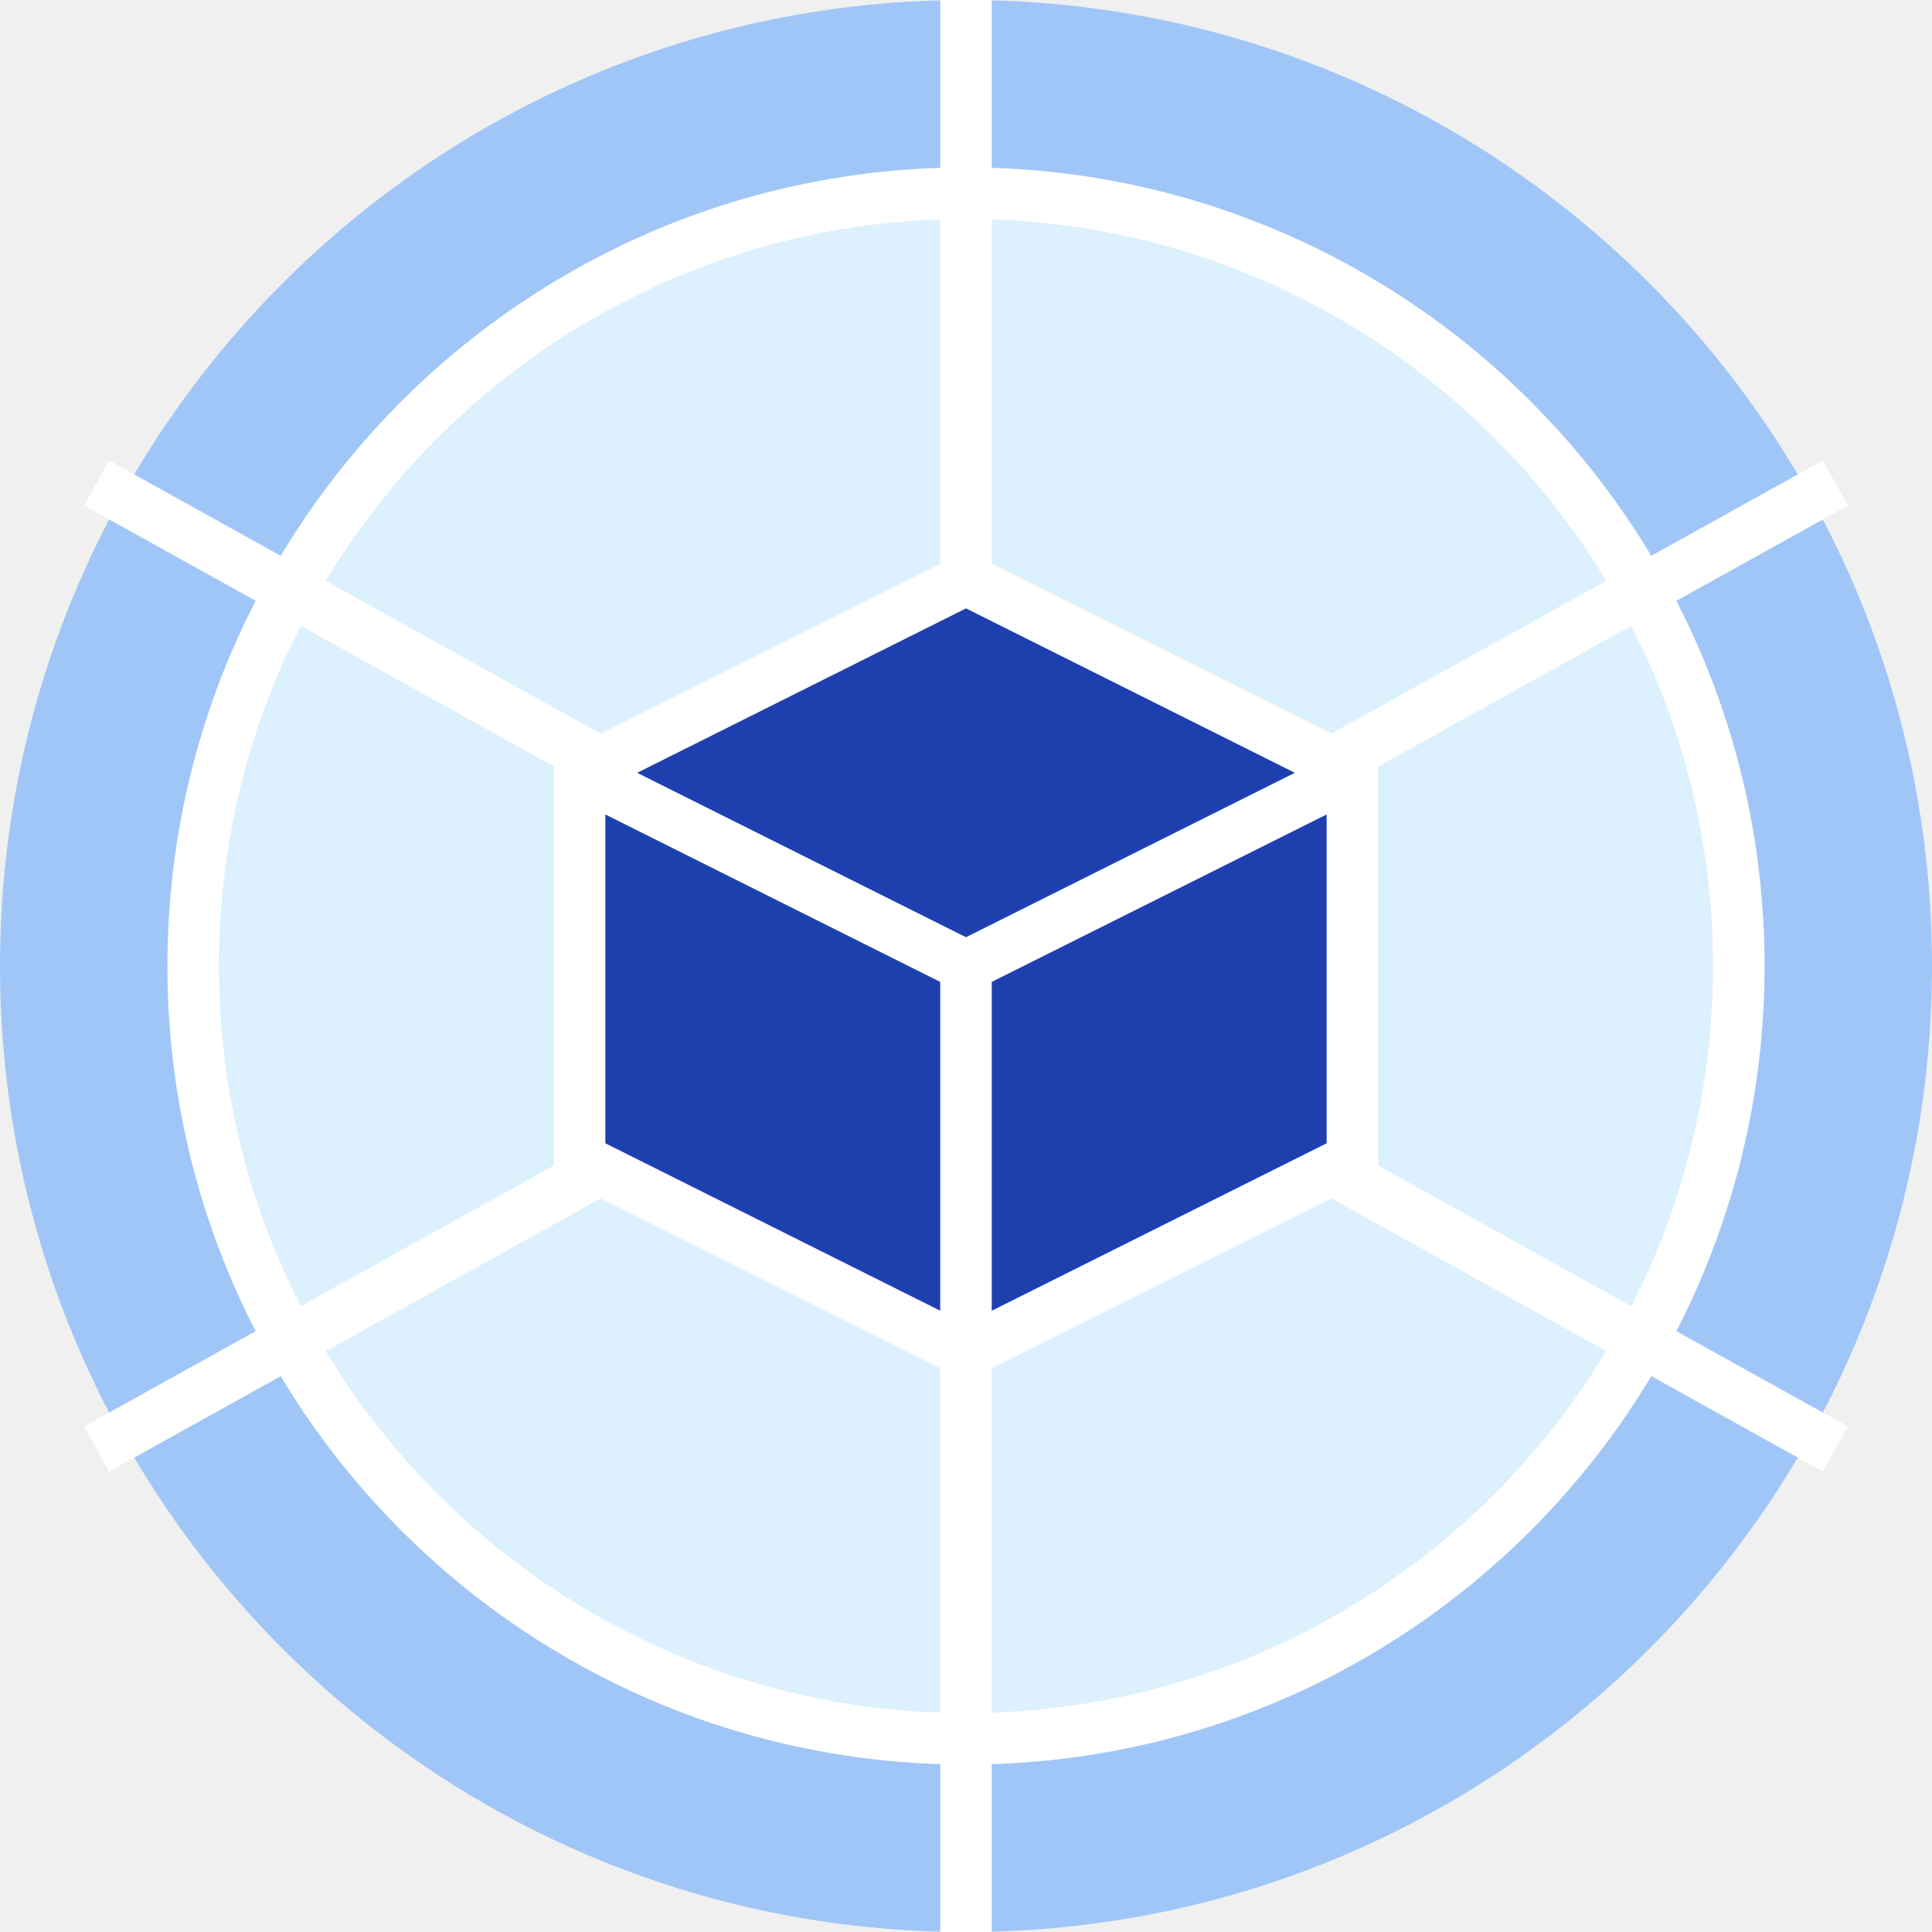
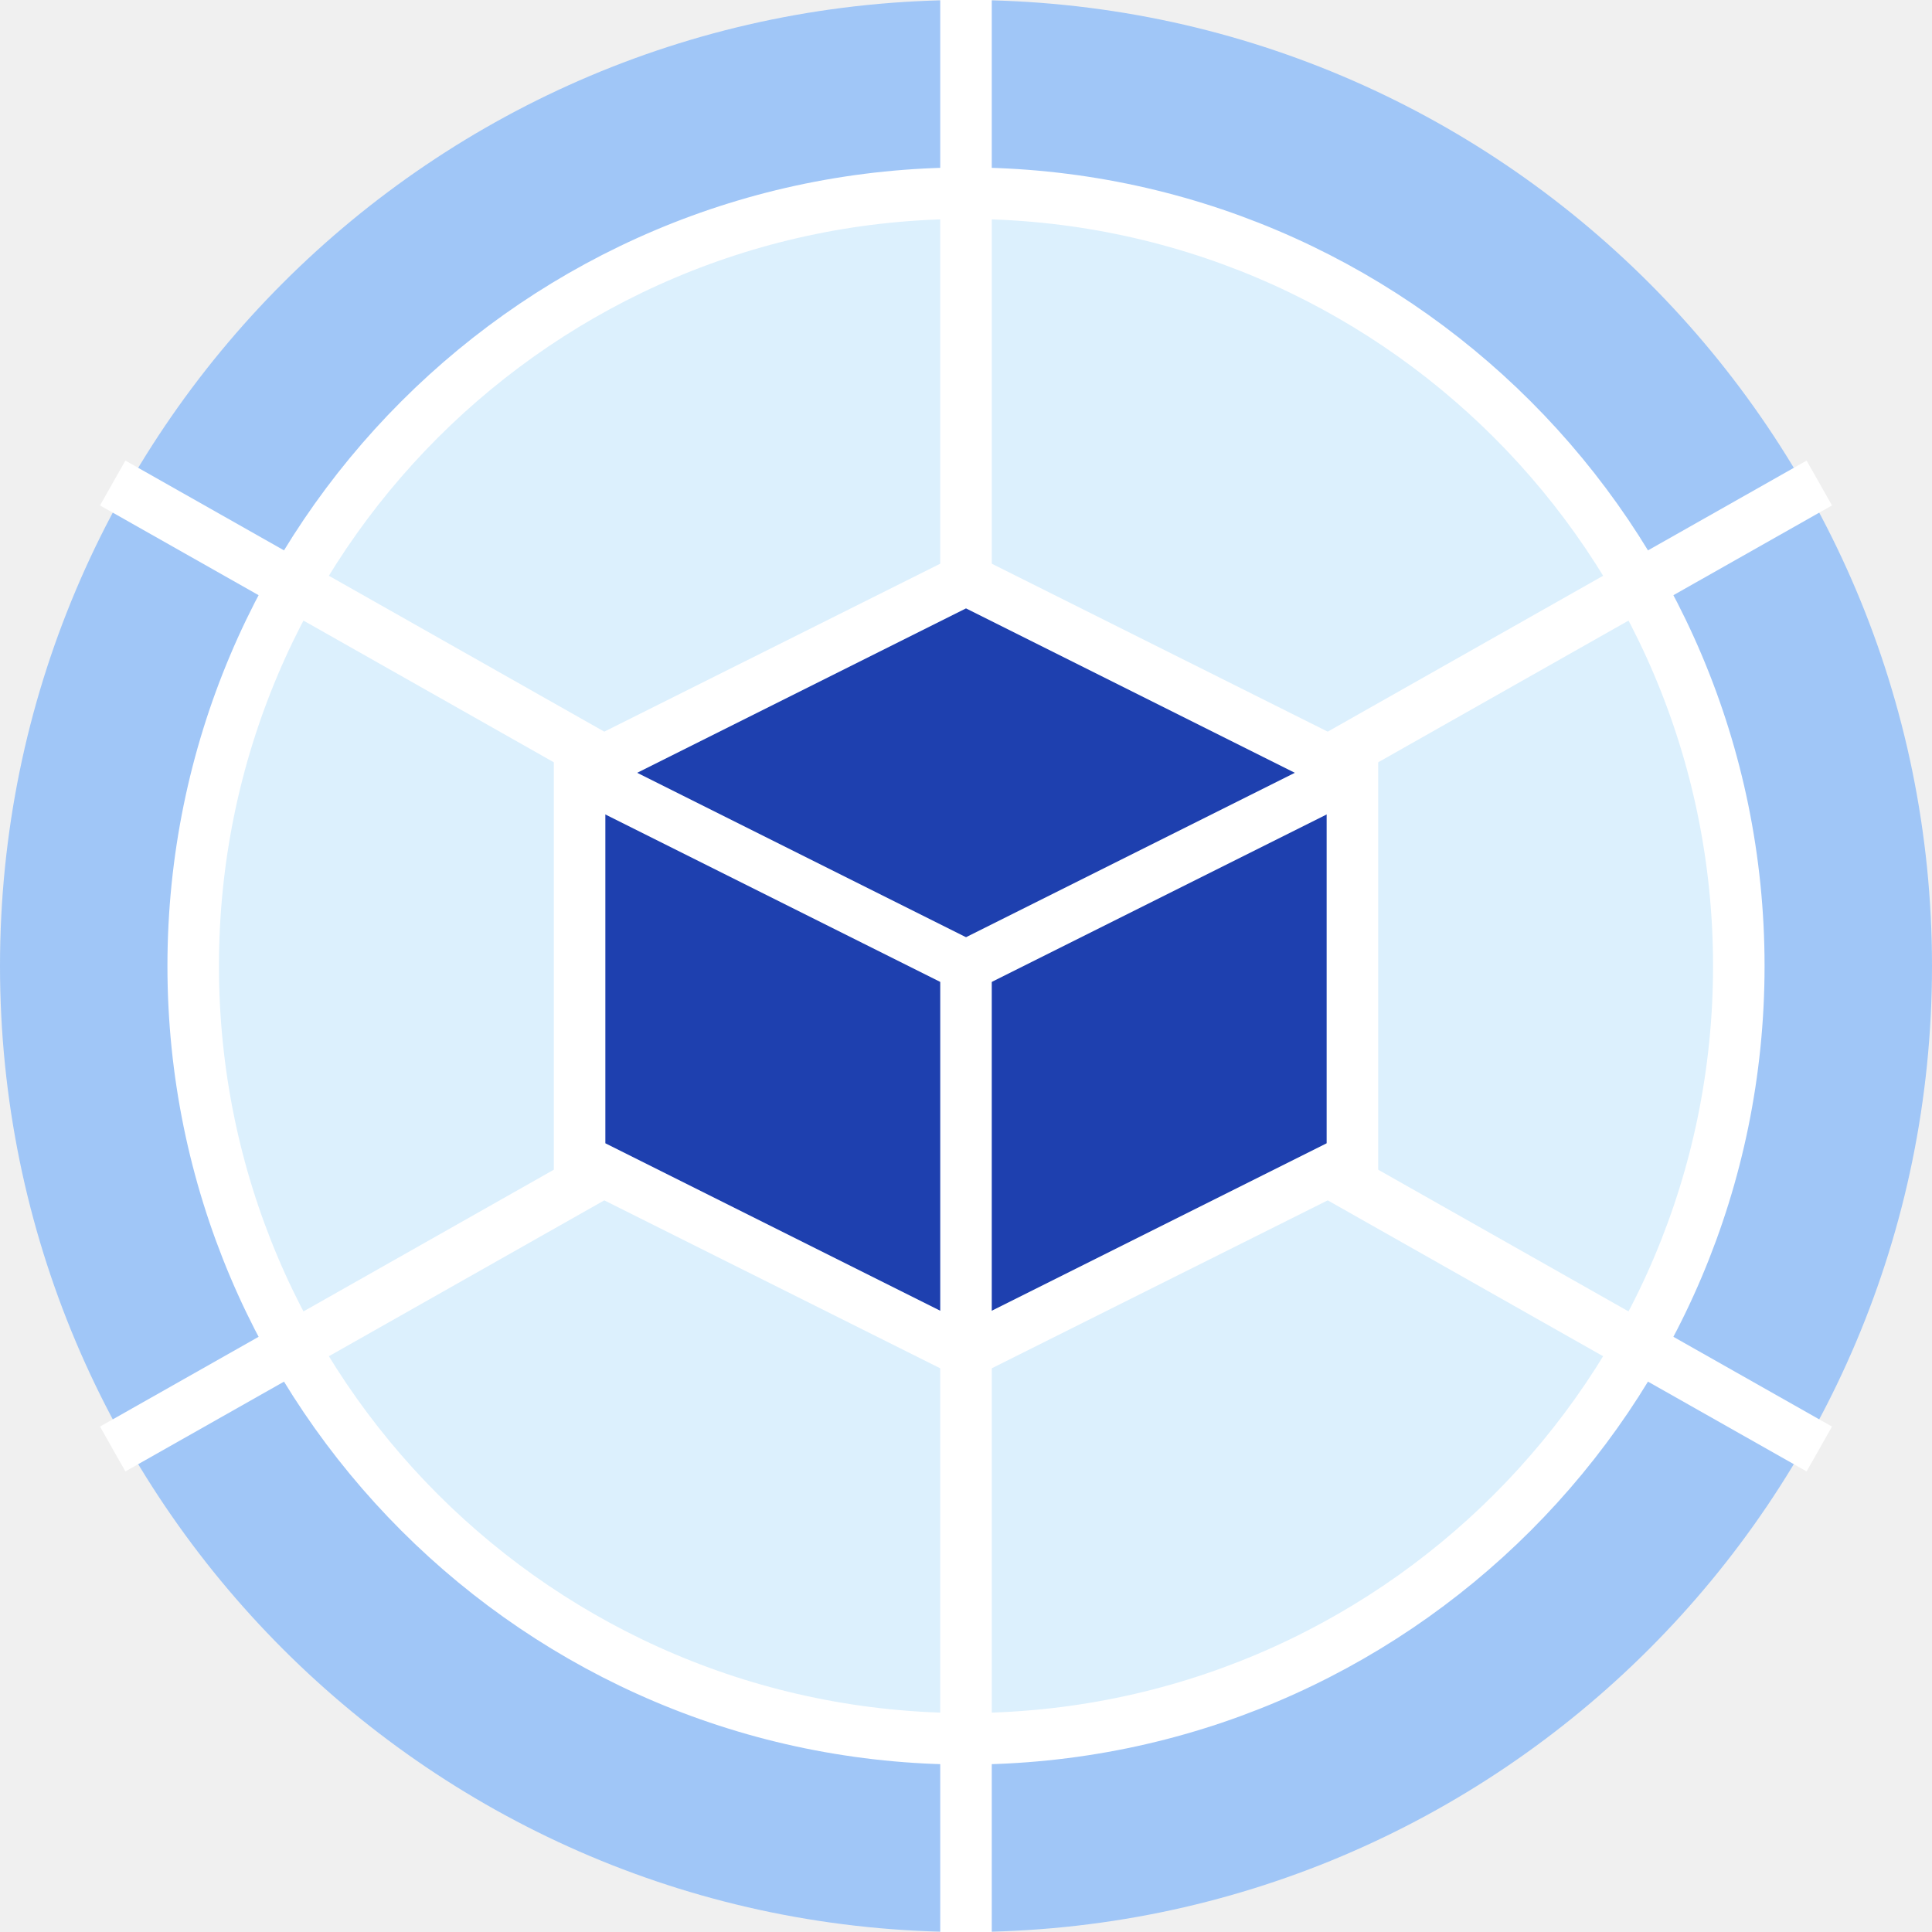
<svg xmlns="http://www.w3.org/2000/svg" viewBox="0 0 600 600">
  <circle cx="300" cy="300" r="300" fill="#A0C6F7" />
  <circle cx="300" cy="300" r="240" fill="#DCF0FD" stroke="white" stroke-width="16" />
-   <line x1="30" y1="150" x2="570" y2="450" stroke="white" stroke-width="16" />
-   <line x1="30" y1="450" x2="570" y2="150" stroke="white" stroke-width="16" />
+   <line x1="35" y1="150" x2="565" y2="450" stroke="white" stroke-width="16" />
+   <line x1="35" y1="450" x2="565" y2="150" stroke="white" stroke-width="16" />
  <line x1="300" y1="0" x2="300" y2="600" stroke="white" stroke-width="16" />
  <path d="M300 180 L420 240 L420 360 L300 420 L180 360 L180 240 Z" fill="#1E40AF" stroke="white" stroke-width="16" />
  <line x1="300" y1="300" x2="420" y2="240" stroke="white" stroke-width="16" />
  <line x1="300" y1="300" x2="180" y2="240" stroke="white" stroke-width="16" />
  <line x1="300" y1="300" x2="300" y2="420" stroke="white" stroke-width="16" />
</svg>
